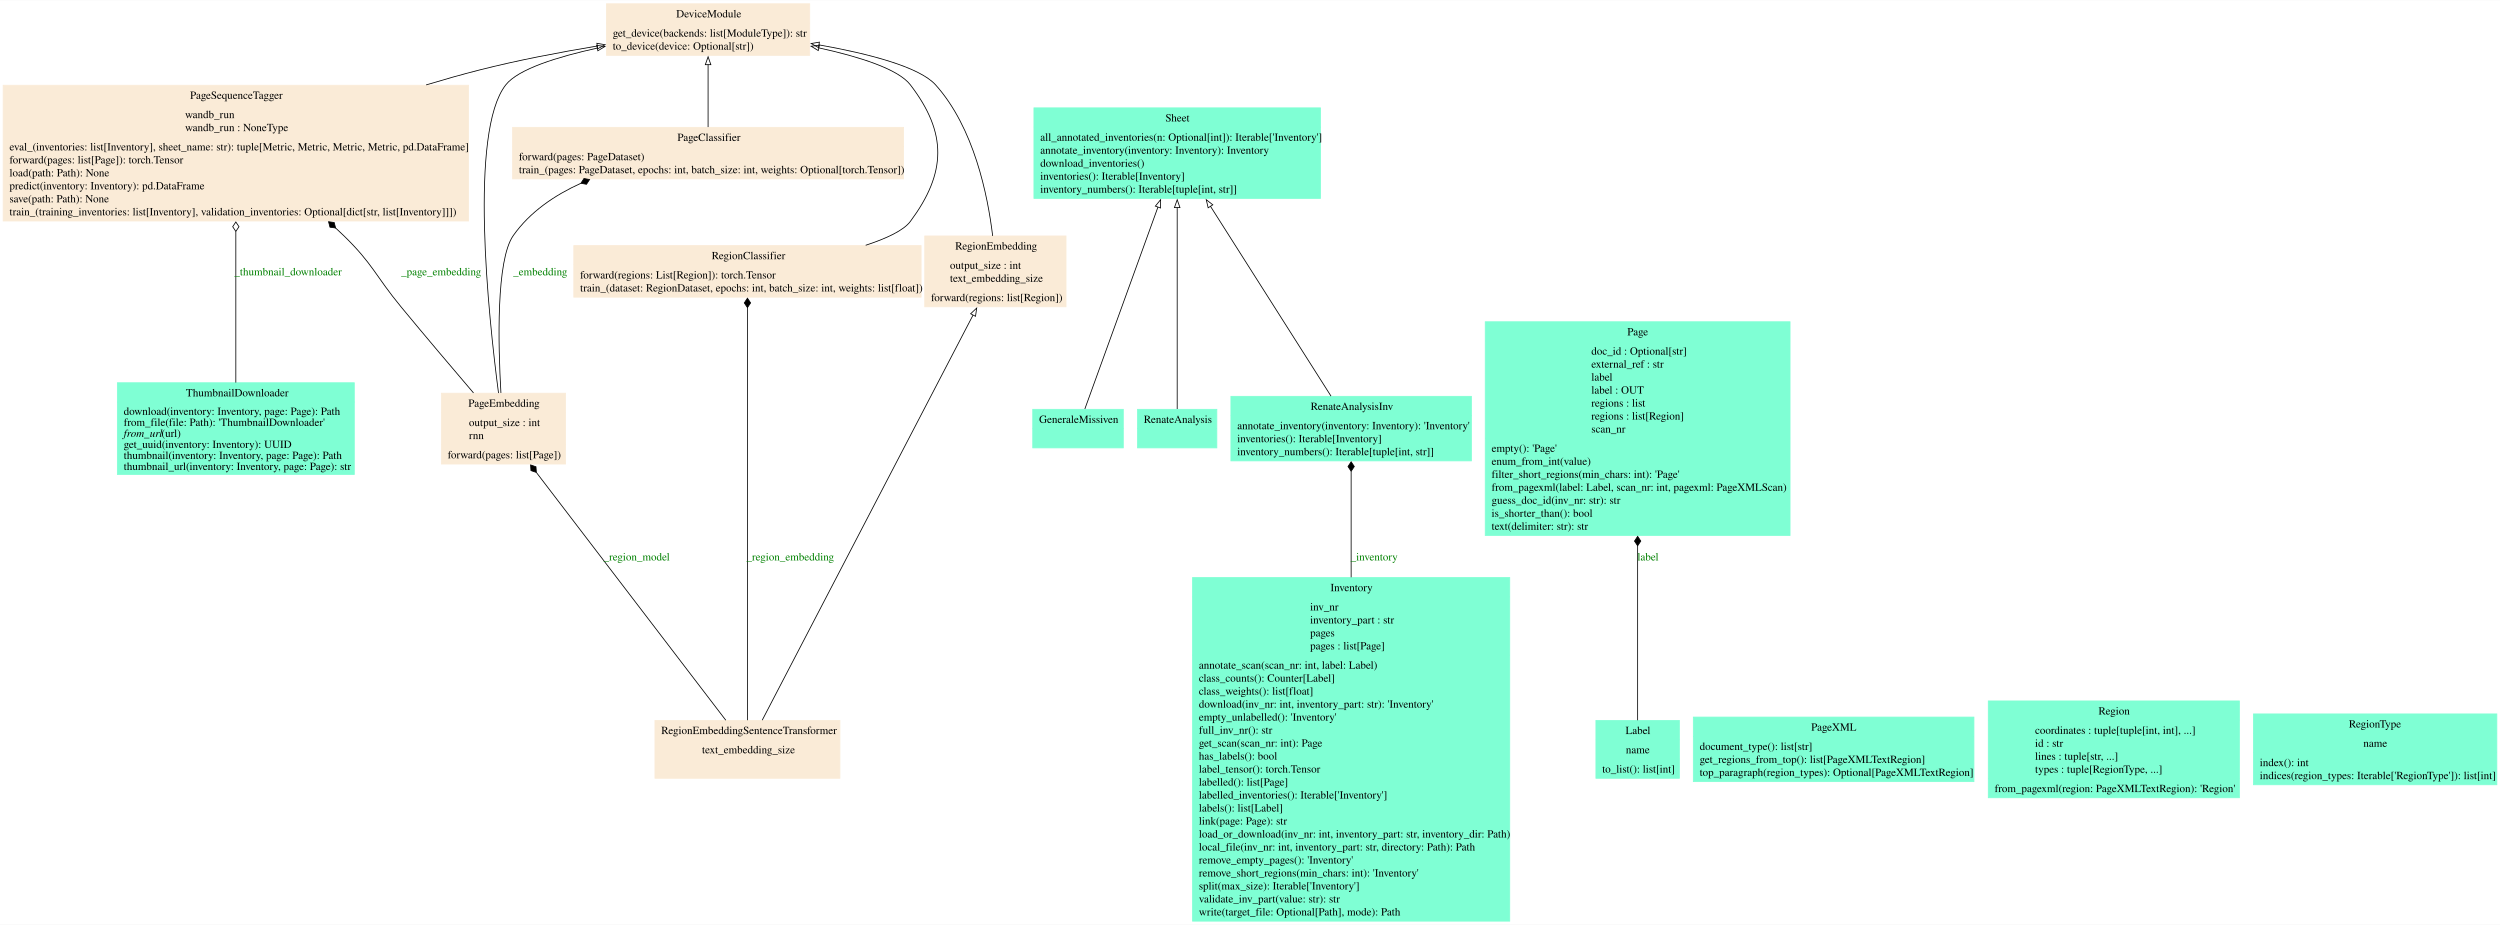
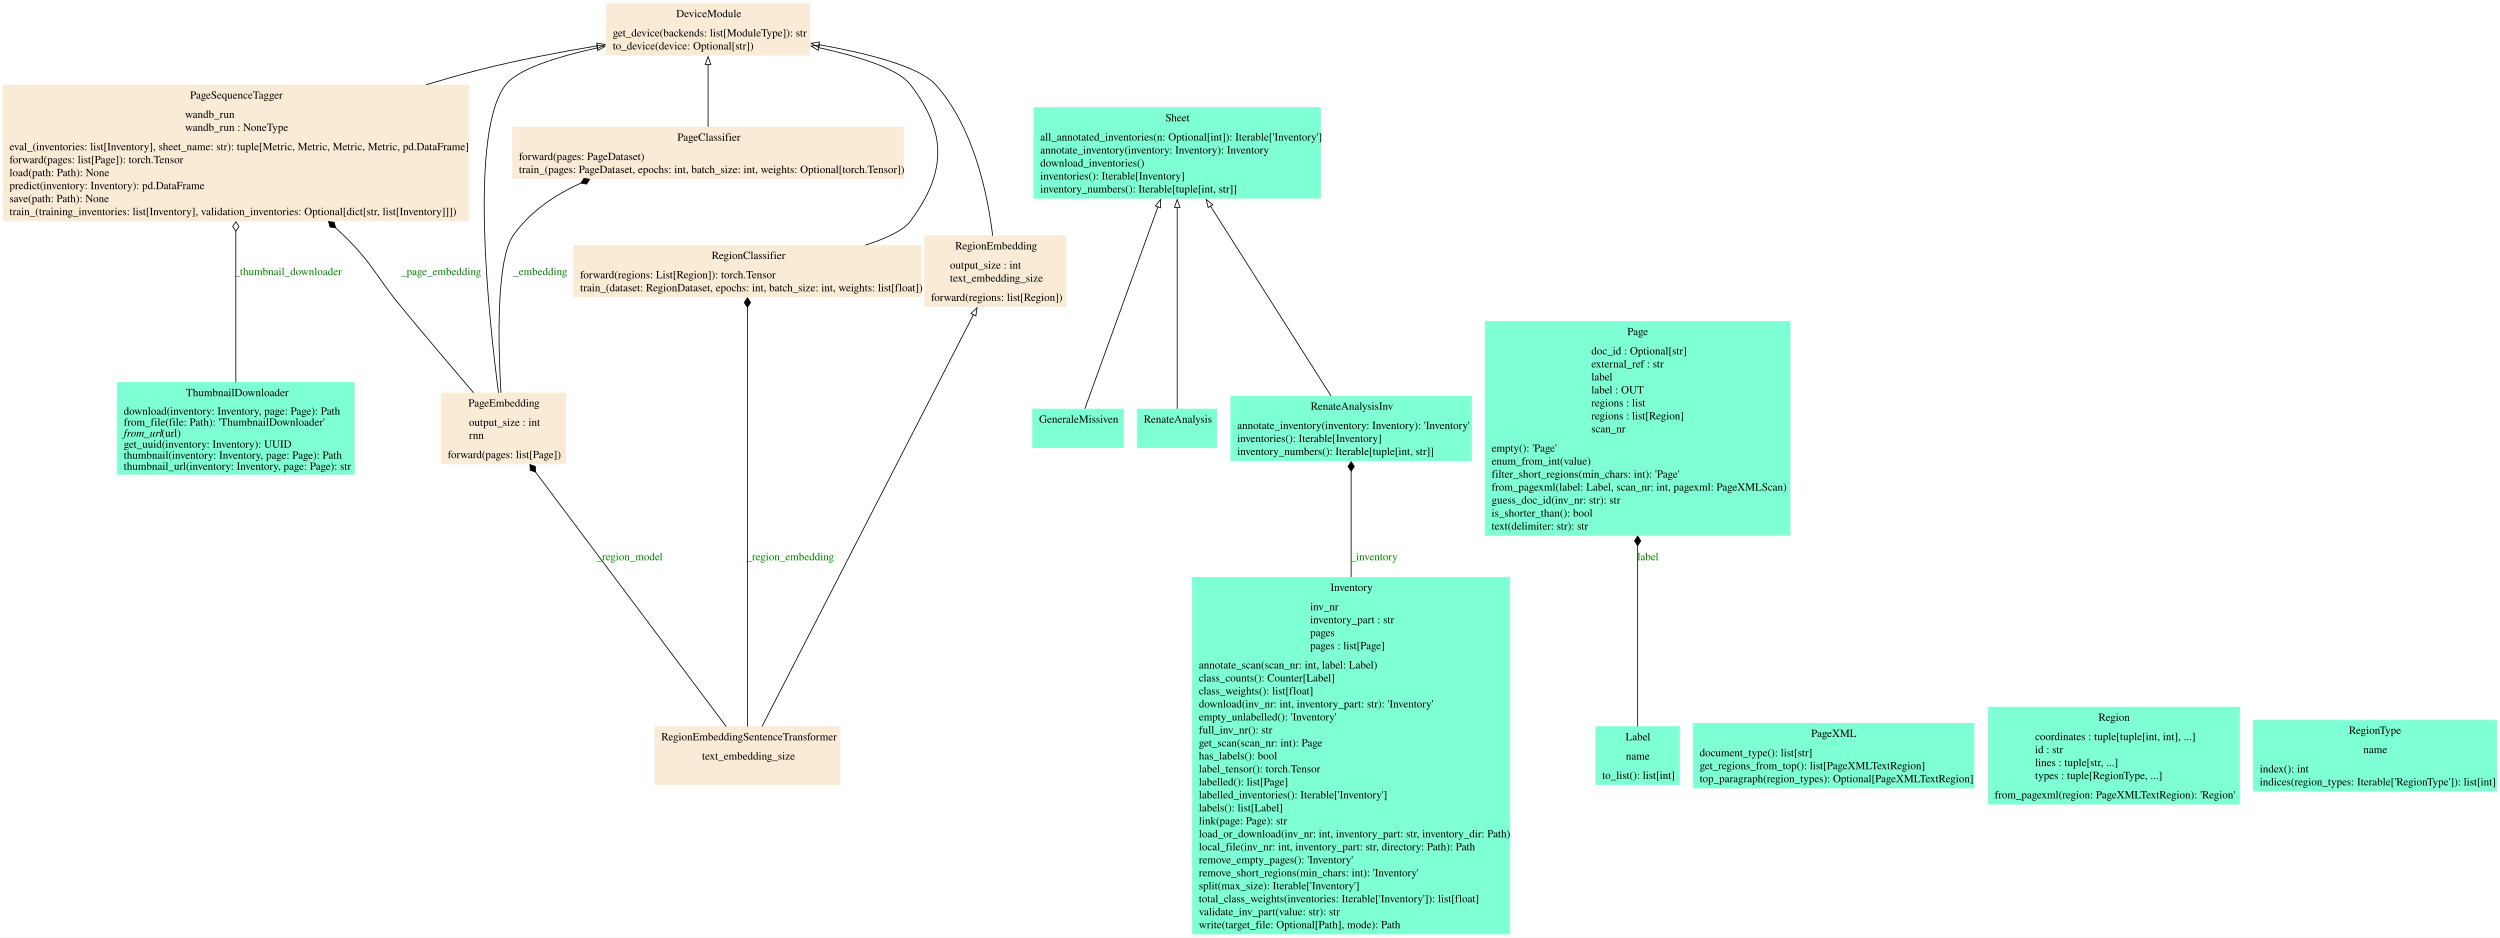
- <svg xmlns="http://www.w3.org/2000/svg" width="3176pt" height="1175pt" viewBox="0.00 0.00 3176.25 1174.50">
-   <g id="graph0" class="graph" transform="scale(1 1) rotate(0) translate(4 1170.5)">
-     <polygon fill="white" stroke="none" points="-4,4 -4,-1170.5 3172.25,-1170.5 3172.25,4 -4,4" />
+ <svg xmlns="http://www.w3.org/2000/svg" width="3176pt" height="1191pt" viewBox="0.00 0.00 3176.25 1191.00">
+   <g id="graph0" class="graph" transform="scale(1 1) rotate(0) translate(4 1187)">
+     <polygon fill="white" stroke="none" points="-4,4 -4,-1187 3172.25,-1187 3172.25,4 -4,4" />
    <g id="node1" class="node">
-       <polygon fill="antiquewhite" stroke="antiquewhite" points="766.5,-1100.5 766.5,-1166 1024.75,-1166 1024.75,-1100.5 766.5,-1100.5" />
-       <text text-anchor="start" x="855.12" y="-1148.7" font-family="Times,serif" font-size="14.00">DeviceModule</text>
-       <polyline fill="none" stroke="antiquewhite" points="766.5,-1141.5 1024.75,-1141.5" />
-       <polyline fill="none" stroke="antiquewhite" points="766.5,-1141.5 1024.75,-1141.5" />
-       <text text-anchor="start" x="774.5" y="-1124.2" font-family="Times,serif" font-size="14.00">get_device(backends: list[ModuleType]): str</text>
-       <text text-anchor="start" x="774.5" y="-1107.7" font-family="Times,serif" font-size="14.00">to_device(device: Optional[str])</text>
+       <polygon fill="antiquewhite" stroke="antiquewhite" points="766.5,-1117 766.5,-1182.5 1024.75,-1182.5 1024.75,-1117 766.5,-1117" />
+       <text text-anchor="start" x="855.12" y="-1165.2" font-family="Times,serif" font-size="14.00">DeviceModule</text>
+       <polyline fill="none" stroke="antiquewhite" points="766.5,-1158 1024.75,-1158" />
+       <polyline fill="none" stroke="antiquewhite" points="766.5,-1158 1024.75,-1158" />
+       <text text-anchor="start" x="774.5" y="-1140.7" font-family="Times,serif" font-size="14.00">get_device(backends: list[ModuleType]): str</text>
+       <text text-anchor="start" x="774.5" y="-1124.2" font-family="Times,serif" font-size="14.00">to_device(device: Optional[str])</text>
    </g>
    <g id="node2" class="node">
-       <polygon fill="aquamarine" stroke="aquamarine" points="1308.12,-601.75 1308.12,-650.75 1423.12,-650.75 1423.12,-601.75 1308.12,-601.75" />
-       <text text-anchor="start" x="1316.12" y="-633.45" font-family="Times,serif" font-size="14.00">GeneraleMissiven</text>
-       <polyline fill="none" stroke="aquamarine" points="1308.12,-626.25 1423.12,-626.25" />
-       <polyline fill="none" stroke="aquamarine" points="1308.12,-626.25 1423.12,-626.25" />
-       <text text-anchor="start" x="1363.75" y="-608.95" font-family="Times,serif" font-size="14.00"> </text>
+       <polygon fill="aquamarine" stroke="aquamarine" points="1308.12,-618.25 1308.12,-667.25 1423.12,-667.25 1423.12,-618.25 1308.12,-618.25" />
+       <text text-anchor="start" x="1316.12" y="-649.95" font-family="Times,serif" font-size="14.00">GeneraleMissiven</text>
+       <polyline fill="none" stroke="aquamarine" points="1308.12,-642.75 1423.12,-642.75" />
+       <polyline fill="none" stroke="aquamarine" points="1308.12,-642.75 1423.12,-642.75" />
+       <text text-anchor="start" x="1363.75" y="-625.45" font-family="Times,serif" font-size="14.00"> </text>
    </g>
    <g id="node17" class="node">
-       <polygon fill="aquamarine" stroke="aquamarine" points="1309.62,-918.75 1309.62,-1033.75 1673.62,-1033.75 1673.62,-918.75 1309.62,-918.75" />
-       <text text-anchor="start" x="1476.62" y="-1016.45" font-family="Times,serif" font-size="14.00">Sheet</text>
-       <polyline fill="none" stroke="aquamarine" points="1309.62,-1009.25 1673.62,-1009.25" />
-       <polyline fill="none" stroke="aquamarine" points="1309.62,-1009.25 1673.62,-1009.25" />
-       <text text-anchor="start" x="1317.62" y="-991.95" font-family="Times,serif" font-size="14.00">all_annotated_inventories(n: Optional[int]): Iterable['Inventory']</text>
-       <text text-anchor="start" x="1317.62" y="-975.45" font-family="Times,serif" font-size="14.00">annotate_inventory(inventory: Inventory): Inventory</text>
-       <text text-anchor="start" x="1317.62" y="-958.95" font-family="Times,serif" font-size="14.00">download_inventories()</text>
-       <text text-anchor="start" x="1317.62" y="-942.45" font-family="Times,serif" font-size="14.00">inventories(): Iterable[Inventory]</text>
-       <text text-anchor="start" x="1317.62" y="-925.95" font-family="Times,serif" font-size="14.00">inventory_numbers(): Iterable[tuple[int, str]]</text>
+       <polygon fill="aquamarine" stroke="aquamarine" points="1309.62,-935.25 1309.62,-1050.25 1673.62,-1050.25 1673.62,-935.25 1309.62,-935.25" />
+       <text text-anchor="start" x="1476.62" y="-1032.95" font-family="Times,serif" font-size="14.00">Sheet</text>
+       <polyline fill="none" stroke="aquamarine" points="1309.62,-1025.75 1673.62,-1025.75" />
+       <polyline fill="none" stroke="aquamarine" points="1309.62,-1025.75 1673.62,-1025.75" />
+       <text text-anchor="start" x="1317.62" y="-1008.45" font-family="Times,serif" font-size="14.00">all_annotated_inventories(n: Optional[int]): Iterable['Inventory']</text>
+       <text text-anchor="start" x="1317.62" y="-991.95" font-family="Times,serif" font-size="14.00">annotate_inventory(inventory: Inventory): Inventory</text>
+       <text text-anchor="start" x="1317.62" y="-975.45" font-family="Times,serif" font-size="14.00">download_inventories()</text>
+       <text text-anchor="start" x="1317.62" y="-958.95" font-family="Times,serif" font-size="14.00">inventories(): Iterable[Inventory]</text>
+       <text text-anchor="start" x="1317.62" y="-942.45" font-family="Times,serif" font-size="14.00">inventory_numbers(): Iterable[tuple[int, str]]</text>
    </g>
    <g id="edge7" class="edge">
-       <path fill="none" stroke="black" d="M1374.29,-651.17C1393.19,-703.38 1438.73,-829.17 1467.2,-907.78" />
-       <polygon fill="none" stroke="black" points="1463.89,-908.92 1470.58,-917.13 1470.47,-906.53 1463.89,-908.92" />
+       <path fill="none" stroke="black" d="M1374.29,-667.67C1393.19,-719.88 1438.73,-845.67 1467.2,-924.28" />
+       <polygon fill="none" stroke="black" points="1463.89,-925.42 1470.58,-933.63 1470.47,-923.03 1463.89,-925.42" />
    </g>
    <g id="node3" class="node">
-       <polygon fill="aquamarine" stroke="aquamarine" points="1511.12,-0.5 1511.12,-437 1914.12,-437 1914.12,-0.5 1511.12,-0.5" />
-       <text text-anchor="start" x="1686.38" y="-419.7" font-family="Times,serif" font-size="14.00">Inventory</text>
-       <polyline fill="none" stroke="aquamarine" points="1511.12,-412.5 1914.12,-412.5" />
-       <text text-anchor="start" x="1660.5" y="-395.2" font-family="Times,serif" font-size="14.00">inv_nr</text>
-       <text text-anchor="start" x="1660.5" y="-378.7" font-family="Times,serif" font-size="14.00">inventory_part : str</text>
-       <text text-anchor="start" x="1660.5" y="-362.2" font-family="Times,serif" font-size="14.00">pages</text>
-       <text text-anchor="start" x="1660.5" y="-345.7" font-family="Times,serif" font-size="14.00">pages : list[Page]</text>
-       <polyline fill="none" stroke="aquamarine" points="1511.12,-338.5 1914.12,-338.5" />
-       <text text-anchor="start" x="1519.12" y="-321.2" font-family="Times,serif" font-size="14.00">annotate_scan(scan_nr: int, label: Label)</text>
-       <text text-anchor="start" x="1519.12" y="-304.7" font-family="Times,serif" font-size="14.00">class_counts(): Counter[Label]</text>
-       <text text-anchor="start" x="1519.12" y="-288.2" font-family="Times,serif" font-size="14.00">class_weights(): list[float]</text>
-       <text text-anchor="start" x="1519.12" y="-271.7" font-family="Times,serif" font-size="14.00">download(inv_nr: int, inventory_part: str): 'Inventory'</text>
-       <text text-anchor="start" x="1519.12" y="-255.2" font-family="Times,serif" font-size="14.00">empty_unlabelled(): 'Inventory'</text>
-       <text text-anchor="start" x="1519.12" y="-238.7" font-family="Times,serif" font-size="14.00">full_inv_nr(): str</text>
-       <text text-anchor="start" x="1519.12" y="-222.2" font-family="Times,serif" font-size="14.00">get_scan(scan_nr: int): Page</text>
-       <text text-anchor="start" x="1519.12" y="-205.7" font-family="Times,serif" font-size="14.00">has_labels(): bool</text>
-       <text text-anchor="start" x="1519.12" y="-189.2" font-family="Times,serif" font-size="14.00">label_tensor(): torch.Tensor</text>
-       <text text-anchor="start" x="1519.12" y="-172.7" font-family="Times,serif" font-size="14.00">labelled(): list[Page]</text>
-       <text text-anchor="start" x="1519.12" y="-156.2" font-family="Times,serif" font-size="14.00">labelled_inventories(): Iterable['Inventory']</text>
-       <text text-anchor="start" x="1519.12" y="-139.7" font-family="Times,serif" font-size="14.00">labels(): list[Label]</text>
-       <text text-anchor="start" x="1519.12" y="-123.2" font-family="Times,serif" font-size="14.00">link(page: Page): str</text>
-       <text text-anchor="start" x="1519.12" y="-106.7" font-family="Times,serif" font-size="14.00">load_or_download(inv_nr: int, inventory_part: str, inventory_dir: Path)</text>
-       <text text-anchor="start" x="1519.12" y="-90.2" font-family="Times,serif" font-size="14.00">local_file(inv_nr: int, inventory_part: str, directory: Path): Path</text>
-       <text text-anchor="start" x="1519.12" y="-73.7" font-family="Times,serif" font-size="14.00">remove_empty_pages(): 'Inventory'</text>
-       <text text-anchor="start" x="1519.12" y="-57.2" font-family="Times,serif" font-size="14.00">remove_short_regions(min_chars: int): 'Inventory'</text>
-       <text text-anchor="start" x="1519.12" y="-40.7" font-family="Times,serif" font-size="14.00">split(max_size): Iterable['Inventory']</text>
+       <polygon fill="aquamarine" stroke="aquamarine" points="1511.12,-0.5 1511.12,-453.5 1914.12,-453.5 1914.12,-0.5 1511.12,-0.5" />
+       <text text-anchor="start" x="1686.38" y="-436.2" font-family="Times,serif" font-size="14.00">Inventory</text>
+       <polyline fill="none" stroke="aquamarine" points="1511.12,-429 1914.12,-429" />
+       <text text-anchor="start" x="1660.5" y="-411.7" font-family="Times,serif" font-size="14.00">inv_nr</text>
+       <text text-anchor="start" x="1660.5" y="-395.2" font-family="Times,serif" font-size="14.00">inventory_part : str</text>
+       <text text-anchor="start" x="1660.5" y="-378.7" font-family="Times,serif" font-size="14.00">pages</text>
+       <text text-anchor="start" x="1660.5" y="-362.2" font-family="Times,serif" font-size="14.00">pages : list[Page]</text>
+       <polyline fill="none" stroke="aquamarine" points="1511.12,-355 1914.12,-355" />
+       <text text-anchor="start" x="1519.12" y="-337.7" font-family="Times,serif" font-size="14.00">annotate_scan(scan_nr: int, label: Label)</text>
+       <text text-anchor="start" x="1519.12" y="-321.2" font-family="Times,serif" font-size="14.00">class_counts(): Counter[Label]</text>
+       <text text-anchor="start" x="1519.12" y="-304.7" font-family="Times,serif" font-size="14.00">class_weights(): list[float]</text>
+       <text text-anchor="start" x="1519.12" y="-288.2" font-family="Times,serif" font-size="14.00">download(inv_nr: int, inventory_part: str): 'Inventory'</text>
+       <text text-anchor="start" x="1519.12" y="-271.7" font-family="Times,serif" font-size="14.00">empty_unlabelled(): 'Inventory'</text>
+       <text text-anchor="start" x="1519.12" y="-255.2" font-family="Times,serif" font-size="14.00">full_inv_nr(): str</text>
+       <text text-anchor="start" x="1519.12" y="-238.7" font-family="Times,serif" font-size="14.00">get_scan(scan_nr: int): Page</text>
+       <text text-anchor="start" x="1519.12" y="-222.2" font-family="Times,serif" font-size="14.00">has_labels(): bool</text>
+       <text text-anchor="start" x="1519.12" y="-205.7" font-family="Times,serif" font-size="14.00">label_tensor(): torch.Tensor</text>
+       <text text-anchor="start" x="1519.12" y="-189.2" font-family="Times,serif" font-size="14.00">labelled(): list[Page]</text>
+       <text text-anchor="start" x="1519.12" y="-172.7" font-family="Times,serif" font-size="14.00">labelled_inventories(): Iterable['Inventory']</text>
+       <text text-anchor="start" x="1519.12" y="-156.2" font-family="Times,serif" font-size="14.00">labels(): list[Label]</text>
+       <text text-anchor="start" x="1519.12" y="-139.7" font-family="Times,serif" font-size="14.00">link(page: Page): str</text>
+       <text text-anchor="start" x="1519.12" y="-123.2" font-family="Times,serif" font-size="14.00">load_or_download(inv_nr: int, inventory_part: str, inventory_dir: Path)</text>
+       <text text-anchor="start" x="1519.12" y="-106.7" font-family="Times,serif" font-size="14.00">local_file(inv_nr: int, inventory_part: str, directory: Path): Path</text>
+       <text text-anchor="start" x="1519.12" y="-90.2" font-family="Times,serif" font-size="14.00">remove_empty_pages(): 'Inventory'</text>
+       <text text-anchor="start" x="1519.12" y="-73.7" font-family="Times,serif" font-size="14.00">remove_short_regions(min_chars: int): 'Inventory'</text>
+       <text text-anchor="start" x="1519.12" y="-57.2" font-family="Times,serif" font-size="14.00">split(max_size): Iterable['Inventory']</text>
+       <text text-anchor="start" x="1519.12" y="-40.7" font-family="Times,serif" font-size="14.00">total_class_weights(inventories: Iterable['Inventory']): list[float]</text>
      <text text-anchor="start" x="1519.12" y="-24.2" font-family="Times,serif" font-size="14.00">validate_inv_part(value: str): str</text>
      <text text-anchor="start" x="1519.12" y="-7.7" font-family="Times,serif" font-size="14.00">write(target_file: Optional[Path], mode): Path</text>
    </g>
    <g id="node16" class="node">
-       <polygon fill="aquamarine" stroke="aquamarine" points="1559.88,-585.25 1559.88,-667.25 1865.38,-667.25 1865.38,-585.25 1559.88,-585.25" />
-       <text text-anchor="start" x="1661.25" y="-649.95" font-family="Times,serif" font-size="14.00">RenateAnalysisInv</text>
-       <polyline fill="none" stroke="aquamarine" points="1559.88,-642.75 1865.38,-642.75" />
-       <polyline fill="none" stroke="aquamarine" points="1559.88,-642.75 1865.38,-642.75" />
-       <text text-anchor="start" x="1567.88" y="-625.45" font-family="Times,serif" font-size="14.00">annotate_inventory(inventory: Inventory): 'Inventory'</text>
-       <text text-anchor="start" x="1567.88" y="-608.95" font-family="Times,serif" font-size="14.00">inventories(): Iterable[Inventory]</text>
-       <text text-anchor="start" x="1567.88" y="-592.45" font-family="Times,serif" font-size="14.00">inventory_numbers(): Iterable[tuple[int, str]]</text>
+       <polygon fill="aquamarine" stroke="aquamarine" points="1559.88,-601.75 1559.88,-683.75 1865.38,-683.75 1865.38,-601.75 1559.88,-601.75" />
+       <text text-anchor="start" x="1661.25" y="-666.45" font-family="Times,serif" font-size="14.00">RenateAnalysisInv</text>
+       <polyline fill="none" stroke="aquamarine" points="1559.88,-659.25 1865.38,-659.25" />
+       <polyline fill="none" stroke="aquamarine" points="1559.88,-659.25 1865.38,-659.25" />
+       <text text-anchor="start" x="1567.88" y="-641.95" font-family="Times,serif" font-size="14.00">annotate_inventory(inventory: Inventory): 'Inventory'</text>
+       <text text-anchor="start" x="1567.88" y="-625.45" font-family="Times,serif" font-size="14.00">inventories(): Iterable[Inventory]</text>
+       <text text-anchor="start" x="1567.88" y="-608.95" font-family="Times,serif" font-size="14.00">inventory_numbers(): Iterable[tuple[int, str]]</text>
    </g>
    <g id="edge14" class="edge">
-       <path fill="none" stroke="black" d="M1712.62,-437.34C1712.62,-487.65 1712.62,-536.74 1712.62,-572.12" />
-       <polygon fill="black" stroke="black" points="1712.63,-572.08 1716.63,-578.08 1712.63,-584.08 1708.63,-578.08 1712.63,-572.08" />
-       <text text-anchor="middle" x="1741.88" y="-458.7" font-family="Times,serif" font-size="14.00" fill="green">_inventory</text>
+       <path fill="none" stroke="black" d="M1712.62,-453.94C1712.62,-504.35 1712.62,-553.24 1712.62,-588.5" />
+       <polygon fill="black" stroke="black" points="1712.63,-588.42 1716.63,-594.42 1712.63,-600.42 1708.63,-594.42 1712.63,-588.42" />
+       <text text-anchor="middle" x="1741.88" y="-475.2" font-family="Times,serif" font-size="14.00" fill="green">_inventory</text>
    </g>
    <g id="node4" class="node">
-       <polygon fill="aquamarine" stroke="aquamarine" points="2023.62,-182 2023.62,-255.5 2129.62,-255.5 2129.62,-182 2023.62,-182" />
-       <text text-anchor="start" x="2061.25" y="-238.2" font-family="Times,serif" font-size="14.00">Label</text>
-       <polyline fill="none" stroke="aquamarine" points="2023.62,-231 2129.62,-231" />
-       <text text-anchor="start" x="2061.62" y="-213.7" font-family="Times,serif" font-size="14.00">name</text>
-       <polyline fill="none" stroke="aquamarine" points="2023.62,-206.5 2129.62,-206.5" />
-       <text text-anchor="start" x="2031.62" y="-189.2" font-family="Times,serif" font-size="14.00">to_list(): list[int]</text>
+       <polygon fill="aquamarine" stroke="aquamarine" points="2023.62,-190.25 2023.62,-263.75 2129.62,-263.75 2129.62,-190.25 2023.62,-190.25" />
+       <text text-anchor="start" x="2061.25" y="-246.45" font-family="Times,serif" font-size="14.00">Label</text>
+       <polyline fill="none" stroke="aquamarine" points="2023.62,-239.25 2129.62,-239.25" />
+       <text text-anchor="start" x="2061.62" y="-221.95" font-family="Times,serif" font-size="14.00">name</text>
+       <polyline fill="none" stroke="aquamarine" points="2023.62,-214.75 2129.62,-214.75" />
+       <text text-anchor="start" x="2031.62" y="-197.45" font-family="Times,serif" font-size="14.00">to_list(): list[int]</text>
    </g>
    <g id="node5" class="node">
-       <polygon fill="aquamarine" stroke="aquamarine" points="1883,-490.5 1883,-762 2270.25,-762 2270.25,-490.5 1883,-490.5" />
-       <text text-anchor="start" x="2063.5" y="-744.7" font-family="Times,serif" font-size="14.00">Page</text>
-       <polyline fill="none" stroke="aquamarine" points="1883,-737.5 2270.25,-737.5" />
-       <text text-anchor="start" x="2017.75" y="-720.2" font-family="Times,serif" font-size="14.00">doc_id : Optional[str]</text>
-       <text text-anchor="start" x="2017.75" y="-703.7" font-family="Times,serif" font-size="14.00">external_ref : str</text>
-       <text text-anchor="start" x="2017.75" y="-687.2" font-family="Times,serif" font-size="14.00">label</text>
-       <text text-anchor="start" x="2017.75" y="-670.7" font-family="Times,serif" font-size="14.00">label : OUT</text>
-       <text text-anchor="start" x="2017.75" y="-654.2" font-family="Times,serif" font-size="14.00">regions : list</text>
-       <text text-anchor="start" x="2017.75" y="-637.7" font-family="Times,serif" font-size="14.00">regions : list[Region]</text>
-       <text text-anchor="start" x="2017.75" y="-621.2" font-family="Times,serif" font-size="14.00">scan_nr</text>
-       <polyline fill="none" stroke="aquamarine" points="1883,-614 2270.25,-614" />
-       <text text-anchor="start" x="1891" y="-596.7" font-family="Times,serif" font-size="14.00">empty(): 'Page'</text>
-       <text text-anchor="start" x="1891" y="-580.2" font-family="Times,serif" font-size="14.00">enum_from_int(value)</text>
-       <text text-anchor="start" x="1891" y="-563.7" font-family="Times,serif" font-size="14.00">filter_short_regions(min_chars: int): 'Page'</text>
-       <text text-anchor="start" x="1891" y="-547.2" font-family="Times,serif" font-size="14.00">from_pagexml(label: Label, scan_nr: int, pagexml: PageXMLScan)</text>
-       <text text-anchor="start" x="1891" y="-530.7" font-family="Times,serif" font-size="14.00">guess_doc_id(inv_nr: str): str</text>
-       <text text-anchor="start" x="1891" y="-514.2" font-family="Times,serif" font-size="14.00">is_shorter_than(): bool</text>
-       <text text-anchor="start" x="1891" y="-497.7" font-family="Times,serif" font-size="14.00">text(delimiter: str): str</text>
+       <polygon fill="aquamarine" stroke="aquamarine" points="1883,-507 1883,-778.5 2270.25,-778.5 2270.25,-507 1883,-507" />
+       <text text-anchor="start" x="2063.5" y="-761.2" font-family="Times,serif" font-size="14.00">Page</text>
+       <polyline fill="none" stroke="aquamarine" points="1883,-754 2270.25,-754" />
+       <text text-anchor="start" x="2017.75" y="-736.7" font-family="Times,serif" font-size="14.00">doc_id : Optional[str]</text>
+       <text text-anchor="start" x="2017.75" y="-720.2" font-family="Times,serif" font-size="14.00">external_ref : str</text>
+       <text text-anchor="start" x="2017.75" y="-703.7" font-family="Times,serif" font-size="14.00">label</text>
+       <text text-anchor="start" x="2017.75" y="-687.2" font-family="Times,serif" font-size="14.00">label : OUT</text>
+       <text text-anchor="start" x="2017.75" y="-670.7" font-family="Times,serif" font-size="14.00">regions : list</text>
+       <text text-anchor="start" x="2017.75" y="-654.2" font-family="Times,serif" font-size="14.00">regions : list[Region]</text>
+       <text text-anchor="start" x="2017.75" y="-637.7" font-family="Times,serif" font-size="14.00">scan_nr</text>
+       <polyline fill="none" stroke="aquamarine" points="1883,-630.5 2270.25,-630.5" />
+       <text text-anchor="start" x="1891" y="-613.2" font-family="Times,serif" font-size="14.00">empty(): 'Page'</text>
+       <text text-anchor="start" x="1891" y="-596.7" font-family="Times,serif" font-size="14.00">enum_from_int(value)</text>
+       <text text-anchor="start" x="1891" y="-580.2" font-family="Times,serif" font-size="14.00">filter_short_regions(min_chars: int): 'Page'</text>
+       <text text-anchor="start" x="1891" y="-563.7" font-family="Times,serif" font-size="14.00">from_pagexml(label: Label, scan_nr: int, pagexml: PageXMLScan)</text>
+       <text text-anchor="start" x="1891" y="-547.2" font-family="Times,serif" font-size="14.00">guess_doc_id(inv_nr: str): str</text>
+       <text text-anchor="start" x="1891" y="-530.7" font-family="Times,serif" font-size="14.00">is_shorter_than(): bool</text>
+       <text text-anchor="start" x="1891" y="-514.2" font-family="Times,serif" font-size="14.00">text(delimiter: str): str</text>
    </g>
    <g id="edge15" class="edge">
-       <path fill="none" stroke="black" d="M2076.62,-255.74C2076.62,-305.32 2076.62,-397.6 2076.62,-477.53" />
-       <polygon fill="black" stroke="black" points="2076.63,-477.35 2080.63,-483.35 2076.63,-489.35 2072.63,-483.35 2076.63,-477.35" />
-       <text text-anchor="middle" x="2089.75" y="-458.7" font-family="Times,serif" font-size="14.00" fill="green">label</text>
+       <path fill="none" stroke="black" d="M2076.62,-263.99C2076.62,-314.99 2076.62,-411.28 2076.62,-493.88" />
+       <polygon fill="black" stroke="black" points="2076.63,-493.84 2080.63,-499.84 2076.63,-505.84 2072.63,-499.84 2076.63,-493.84" />
+       <text text-anchor="middle" x="2089.75" y="-475.2" font-family="Times,serif" font-size="14.00" fill="green">label</text>
    </g>
    <g id="node6" class="node">
-       <polygon fill="antiquewhite" stroke="antiquewhite" points="647.25,-943.5 647.25,-1009 1144,-1009 1144,-943.5 647.25,-943.5" />
-       <text text-anchor="start" x="856.62" y="-991.7" font-family="Times,serif" font-size="14.00">PageClassifier</text>
-       <polyline fill="none" stroke="antiquewhite" points="647.25,-984.5 1144,-984.5" />
-       <polyline fill="none" stroke="antiquewhite" points="647.25,-984.5 1144,-984.5" />
-       <text text-anchor="start" x="655.25" y="-967.2" font-family="Times,serif" font-size="14.00">forward(pages: PageDataset)</text>
-       <text text-anchor="start" x="655.25" y="-950.7" font-family="Times,serif" font-size="14.00">train_(pages: PageDataset, epochs: int, batch_size: int, weights: Optional[torch.Tensor])</text>
+       <polygon fill="antiquewhite" stroke="antiquewhite" points="647.25,-960 647.25,-1025.5 1144,-1025.5 1144,-960 647.25,-960" />
+       <text text-anchor="start" x="856.62" y="-1008.2" font-family="Times,serif" font-size="14.00">PageClassifier</text>
+       <polyline fill="none" stroke="antiquewhite" points="647.25,-1001 1144,-1001" />
+       <polyline fill="none" stroke="antiquewhite" points="647.25,-1001 1144,-1001" />
+       <text text-anchor="start" x="655.25" y="-983.7" font-family="Times,serif" font-size="14.00">forward(pages: PageDataset)</text>
+       <text text-anchor="start" x="655.25" y="-967.2" font-family="Times,serif" font-size="14.00">train_(pages: PageDataset, epochs: int, batch_size: int, weights: Optional[torch.Tensor])</text>
    </g>
    <g id="edge1" class="edge">
-       <path fill="none" stroke="black" d="M895.62,-1009.37C895.62,-1032.33 895.62,-1063.5 895.62,-1088.71" />
-       <polygon fill="none" stroke="black" points="892.13,-1088.66 895.63,-1098.66 899.13,-1088.66 892.13,-1088.66" />
+       <path fill="none" stroke="black" d="M895.62,-1025.87C895.62,-1048.83 895.62,-1080 895.62,-1105.21" />
+       <polygon fill="none" stroke="black" points="892.13,-1105.16 895.63,-1115.16 899.13,-1105.16 892.13,-1105.16" />
    </g>
    <g id="node7" class="node">
-       <polygon fill="antiquewhite" stroke="antiquewhite" points="556.75,-581.25 556.75,-671.25 714.5,-671.25 714.5,-581.25 556.75,-581.25" />
-       <text text-anchor="start" x="591" y="-653.95" font-family="Times,serif" font-size="14.00">PageEmbedding</text>
-       <polyline fill="none" stroke="antiquewhite" points="556.75,-646.75 714.5,-646.75" />
-       <text text-anchor="start" x="591.75" y="-629.45" font-family="Times,serif" font-size="14.00">output_size : int</text>
-       <text text-anchor="start" x="591.75" y="-612.95" font-family="Times,serif" font-size="14.00">rnn</text>
-       <polyline fill="none" stroke="antiquewhite" points="556.75,-605.75 714.5,-605.75" />
-       <text text-anchor="start" x="564.75" y="-588.45" font-family="Times,serif" font-size="14.00">forward(pages: list[Page])</text>
+       <polygon fill="antiquewhite" stroke="antiquewhite" points="556.75,-597.75 556.75,-687.75 714.5,-687.75 714.5,-597.75 556.75,-597.75" />
+       <text text-anchor="start" x="591" y="-670.45" font-family="Times,serif" font-size="14.00">PageEmbedding</text>
+       <polyline fill="none" stroke="antiquewhite" points="556.75,-663.25 714.5,-663.25" />
+       <text text-anchor="start" x="591.75" y="-645.95" font-family="Times,serif" font-size="14.00">output_size : int</text>
+       <text text-anchor="start" x="591.75" y="-629.45" font-family="Times,serif" font-size="14.00">rnn</text>
+       <polyline fill="none" stroke="antiquewhite" points="556.75,-622.25 714.5,-622.25" />
+       <text text-anchor="start" x="564.75" y="-604.95" font-family="Times,serif" font-size="14.00">forward(pages: list[Page])</text>
    </g>
    <g id="edge2" class="edge">
-       <path fill="none" stroke="black" d="M629.37,-671.41C616.45,-769.87 591.72,-1003.41 638.62,-1063 654.3,-1082.92 703.73,-1098.48 755.11,-1109.76" />
-       <polygon fill="none" stroke="black" points="754.1,-1113.13 764.61,-1111.79 755.56,-1106.28 754.1,-1113.13" />
+       <path fill="none" stroke="black" d="M629.37,-687.91C616.45,-786.37 591.72,-1019.91 638.62,-1079.5 654.3,-1099.42 703.73,-1114.98 755.11,-1126.26" />
+       <polygon fill="none" stroke="black" points="754.1,-1129.63 764.61,-1128.29 755.56,-1122.78 754.1,-1129.63" />
    </g>
    <g id="edge10" class="edge">
-       <path fill="none" stroke="black" d="M632.42,-671.55C628.88,-733.08 626.25,-840.36 648.12,-871.5 669.15,-901.42 700.55,-922.75 733.99,-937.94" />
-       <polygon fill="black" stroke="black" points="734.04,-937.96 741.13,-936.66 745.06,-942.71 737.97,-944.01 734.04,-937.96" />
-       <text text-anchor="middle" x="682.38" y="-820.95" font-family="Times,serif" font-size="14.00" fill="green">_embedding</text>
+       <path fill="none" stroke="black" d="M632.42,-688.05C628.88,-749.58 626.25,-856.86 648.12,-888 669.15,-917.92 700.55,-939.25 733.99,-954.44" />
+       <polygon fill="black" stroke="black" points="734.04,-954.46 741.13,-953.16 745.06,-959.21 737.97,-960.51 734.04,-954.46" />
+       <text text-anchor="middle" x="682.38" y="-837.45" font-family="Times,serif" font-size="14.00" fill="green">_embedding</text>
    </g>
    <g id="node8" class="node">
-       <polygon fill="antiquewhite" stroke="antiquewhite" points="0,-890 0,-1062.5 591.25,-1062.5 591.25,-890 0,-890" />
-       <text text-anchor="start" x="237.5" y="-1045.2" font-family="Times,serif" font-size="14.00">PageSequenceTagger</text>
-       <polyline fill="none" stroke="antiquewhite" points="0,-1038 591.25,-1038" />
-       <text text-anchor="start" x="231.12" y="-1020.7" font-family="Times,serif" font-size="14.00">wandb_run</text>
-       <text text-anchor="start" x="231.12" y="-1004.2" font-family="Times,serif" font-size="14.00">wandb_run : NoneType</text>
-       <polyline fill="none" stroke="antiquewhite" points="0,-997 591.25,-997" />
-       <text text-anchor="start" x="8" y="-979.7" font-family="Times,serif" font-size="14.00">eval_(inventories: list[Inventory], sheet_name: str): tuple[Metric, Metric, Metric, Metric, pd.DataFrame]</text>
-       <text text-anchor="start" x="8" y="-963.2" font-family="Times,serif" font-size="14.00">forward(pages: list[Page]): torch.Tensor</text>
-       <text text-anchor="start" x="8" y="-946.7" font-family="Times,serif" font-size="14.00">load(path: Path): None</text>
-       <text text-anchor="start" x="8" y="-930.2" font-family="Times,serif" font-size="14.00">predict(inventory: Inventory): pd.DataFrame</text>
-       <text text-anchor="start" x="8" y="-913.7" font-family="Times,serif" font-size="14.00">save(path: Path): None</text>
-       <text text-anchor="start" x="8" y="-897.2" font-family="Times,serif" font-size="14.00">train_(training_inventories: list[Inventory], validation_inventories: Optional[dict[str, list[Inventory]]])</text>
+       <polygon fill="antiquewhite" stroke="antiquewhite" points="0,-906.5 0,-1079 591.25,-1079 591.25,-906.5 0,-906.5" />
+       <text text-anchor="start" x="237.5" y="-1061.7" font-family="Times,serif" font-size="14.00">PageSequenceTagger</text>
+       <polyline fill="none" stroke="antiquewhite" points="0,-1054.5 591.25,-1054.5" />
+       <text text-anchor="start" x="231.12" y="-1037.2" font-family="Times,serif" font-size="14.00">wandb_run</text>
+       <text text-anchor="start" x="231.12" y="-1020.7" font-family="Times,serif" font-size="14.00">wandb_run : NoneType</text>
+       <polyline fill="none" stroke="antiquewhite" points="0,-1013.5 591.25,-1013.5" />
+       <text text-anchor="start" x="8" y="-996.2" font-family="Times,serif" font-size="14.00">eval_(inventories: list[Inventory], sheet_name: str): tuple[Metric, Metric, Metric, Metric, pd.DataFrame]</text>
+       <text text-anchor="start" x="8" y="-979.7" font-family="Times,serif" font-size="14.00">forward(pages: list[Page]): torch.Tensor</text>
+       <text text-anchor="start" x="8" y="-963.2" font-family="Times,serif" font-size="14.00">load(path: Path): None</text>
+       <text text-anchor="start" x="8" y="-946.7" font-family="Times,serif" font-size="14.00">predict(inventory: Inventory): pd.DataFrame</text>
+       <text text-anchor="start" x="8" y="-930.2" font-family="Times,serif" font-size="14.00">save(path: Path): None</text>
+       <text text-anchor="start" x="8" y="-913.7" font-family="Times,serif" font-size="14.00">train_(training_inventories: list[Inventory], validation_inventories: Optional[dict[str, list[Inventory]]])</text>
    </g>
    <g id="edge11" class="edge">
-       <path fill="none" stroke="black" d="M597.58,-671.6C571.56,-702.07 536.39,-743.54 505.88,-780.5 472.82,-820.54 469.88,-835.33 432.62,-871.5 429.27,-874.76 425.81,-878 422.28,-881.23" />
-       <polygon fill="black" stroke="black" points="422.39,-881.13 420.57,-888.11 413.43,-889.11 415.25,-882.14 422.39,-881.13" />
-       <text text-anchor="middle" x="556.5" y="-820.95" font-family="Times,serif" font-size="14.00" fill="green">_page_embedding</text>
+       <path fill="none" stroke="black" d="M597.58,-688.1C571.56,-718.57 536.39,-760.04 505.88,-797 472.82,-837.04 469.88,-851.83 432.62,-888 429.27,-891.26 425.81,-894.5 422.28,-897.73" />
+       <polygon fill="black" stroke="black" points="422.39,-897.63 420.57,-904.61 413.43,-905.61 415.25,-898.64 422.39,-897.63" />
+       <text text-anchor="middle" x="556.5" y="-837.45" font-family="Times,serif" font-size="14.00" fill="green">_page_embedding</text>
    </g>
    <g id="edge3" class="edge">
-       <path fill="none" stroke="black" d="M537.4,-1062.92C560.32,-1069.84 583.33,-1076.34 605.62,-1082 653.77,-1094.23 707.16,-1104.41 754.88,-1112.35" />
-       <polygon fill="none" stroke="black" points="754.31,-1115.8 764.75,-1113.97 755.45,-1108.89 754.31,-1115.8" />
+       <path fill="none" stroke="black" d="M537.4,-1079.42C560.32,-1086.34 583.33,-1092.84 605.62,-1098.5 653.77,-1110.73 707.16,-1120.91 754.88,-1128.85" />
+       <polygon fill="none" stroke="black" points="754.31,-1132.3 764.75,-1130.47 755.45,-1125.39 754.31,-1132.3" />
    </g>
    <g id="node9" class="node">
-       <polygon fill="aquamarine" stroke="aquamarine" points="2147.38,-177.75 2147.38,-259.75 2503.88,-259.75 2503.88,-177.75 2147.38,-177.75" />
-       <text text-anchor="start" x="2297.12" y="-242.45" font-family="Times,serif" font-size="14.00">PageXML</text>
-       <polyline fill="none" stroke="aquamarine" points="2147.38,-235.25 2503.88,-235.25" />
-       <polyline fill="none" stroke="aquamarine" points="2147.38,-235.25 2503.88,-235.25" />
-       <text text-anchor="start" x="2155.38" y="-217.95" font-family="Times,serif" font-size="14.00">document_type(): list[str]</text>
-       <text text-anchor="start" x="2155.38" y="-201.45" font-family="Times,serif" font-size="14.00">get_regions_from_top(): list[PageXMLTextRegion]</text>
-       <text text-anchor="start" x="2155.38" y="-184.95" font-family="Times,serif" font-size="14.00">top_paragraph(region_types): Optional[PageXMLTextRegion]</text>
+       <polygon fill="aquamarine" stroke="aquamarine" points="2147.38,-186 2147.38,-268 2503.88,-268 2503.88,-186 2147.38,-186" />
+       <text text-anchor="start" x="2297.12" y="-250.7" font-family="Times,serif" font-size="14.00">PageXML</text>
+       <polyline fill="none" stroke="aquamarine" points="2147.38,-243.5 2503.88,-243.5" />
+       <polyline fill="none" stroke="aquamarine" points="2147.38,-243.5 2503.88,-243.5" />
+       <text text-anchor="start" x="2155.38" y="-226.2" font-family="Times,serif" font-size="14.00">document_type(): list[str]</text>
+       <text text-anchor="start" x="2155.38" y="-209.7" font-family="Times,serif" font-size="14.00">get_regions_from_top(): list[PageXMLTextRegion]</text>
+       <text text-anchor="start" x="2155.38" y="-193.2" font-family="Times,serif" font-size="14.00">top_paragraph(region_types): Optional[PageXMLTextRegion]</text>
    </g>
    <g id="node10" class="node">
-       <polygon fill="aquamarine" stroke="aquamarine" points="2522.12,-157.25 2522.12,-280.25 2841.12,-280.25 2841.12,-157.25 2522.12,-157.25" />
-       <text text-anchor="start" x="2662.12" y="-262.95" font-family="Times,serif" font-size="14.00">Region</text>
-       <polyline fill="none" stroke="aquamarine" points="2522.12,-255.75 2841.12,-255.75" />
-       <text text-anchor="start" x="2581.5" y="-238.45" font-family="Times,serif" font-size="14.00">coordinates : tuple[tuple[int, int], ...]</text>
-       <text text-anchor="start" x="2581.5" y="-221.95" font-family="Times,serif" font-size="14.00">id : str</text>
-       <text text-anchor="start" x="2581.5" y="-205.45" font-family="Times,serif" font-size="14.00">lines : tuple[str, ...]</text>
-       <text text-anchor="start" x="2581.5" y="-188.95" font-family="Times,serif" font-size="14.00">types : tuple[RegionType, ...]</text>
-       <polyline fill="none" stroke="aquamarine" points="2522.12,-181.75 2841.12,-181.75" />
-       <text text-anchor="start" x="2530.12" y="-164.45" font-family="Times,serif" font-size="14.00">from_pagexml(region: PageXMLTextRegion): 'Region'</text>
+       <polygon fill="aquamarine" stroke="aquamarine" points="2522.12,-165.5 2522.12,-288.5 2841.12,-288.5 2841.12,-165.5 2522.12,-165.5" />
+       <text text-anchor="start" x="2662.12" y="-271.2" font-family="Times,serif" font-size="14.00">Region</text>
+       <polyline fill="none" stroke="aquamarine" points="2522.12,-264 2841.12,-264" />
+       <text text-anchor="start" x="2581.5" y="-246.7" font-family="Times,serif" font-size="14.00">coordinates : tuple[tuple[int, int], ...]</text>
+       <text text-anchor="start" x="2581.5" y="-230.2" font-family="Times,serif" font-size="14.00">id : str</text>
+       <text text-anchor="start" x="2581.5" y="-213.7" font-family="Times,serif" font-size="14.00">lines : tuple[str, ...]</text>
+       <text text-anchor="start" x="2581.5" y="-197.2" font-family="Times,serif" font-size="14.00">types : tuple[RegionType, ...]</text>
+       <polyline fill="none" stroke="aquamarine" points="2522.12,-190 2841.12,-190" />
+       <text text-anchor="start" x="2530.12" y="-172.7" font-family="Times,serif" font-size="14.00">from_pagexml(region: PageXMLTextRegion): 'Region'</text>
    </g>
    <g id="node11" class="node">
-       <polygon fill="antiquewhite" stroke="antiquewhite" points="725,-793.25 725,-858.75 1166.25,-858.75 1166.25,-793.25 725,-793.25" />
-       <text text-anchor="start" x="900.25" y="-841.45" font-family="Times,serif" font-size="14.00">RegionClassifier</text>
-       <polyline fill="none" stroke="antiquewhite" points="725,-834.25 1166.25,-834.25" />
-       <polyline fill="none" stroke="antiquewhite" points="725,-834.25 1166.25,-834.25" />
-       <text text-anchor="start" x="733" y="-816.95" font-family="Times,serif" font-size="14.00">forward(regions: List[Region]): torch.Tensor</text>
-       <text text-anchor="start" x="733" y="-800.45" font-family="Times,serif" font-size="14.00">train_(dataset: RegionDataset, epochs: int, batch_size: int, weights: list[float])</text>
+       <polygon fill="antiquewhite" stroke="antiquewhite" points="725,-809.75 725,-875.25 1166.25,-875.25 1166.25,-809.75 725,-809.75" />
+       <text text-anchor="start" x="900.25" y="-857.95" font-family="Times,serif" font-size="14.00">RegionClassifier</text>
+       <polyline fill="none" stroke="antiquewhite" points="725,-850.75 1166.25,-850.75" />
+       <polyline fill="none" stroke="antiquewhite" points="725,-850.75 1166.25,-850.75" />
+       <text text-anchor="start" x="733" y="-833.45" font-family="Times,serif" font-size="14.00">forward(regions: List[Region]): torch.Tensor</text>
+       <text text-anchor="start" x="733" y="-816.95" font-family="Times,serif" font-size="14.00">train_(dataset: RegionDataset, epochs: int, batch_size: int, weights: list[float])</text>
    </g>
    <g id="edge4" class="edge">
-       <path fill="none" stroke="black" d="M1095.85,-859.17C1122.28,-867.82 1144.09,-878.01 1152.62,-889.5 1198.6,-951.41 1199.52,-1001.79 1152.62,-1063 1137.18,-1083.16 1087.61,-1098.78 1036.07,-1110.03" />
-       <polygon fill="none" stroke="black" points="1035.59,-1106.56 1026.53,-1112.06 1037.04,-1113.4 1035.59,-1106.56" />
+       <path fill="none" stroke="black" d="M1095.85,-875.67C1122.28,-884.32 1144.09,-894.51 1152.62,-906 1198.6,-967.91 1199.52,-1018.29 1152.62,-1079.5 1137.18,-1099.66 1087.61,-1115.28 1036.07,-1126.53" />
+       <polygon fill="none" stroke="black" points="1035.59,-1123.06 1026.53,-1128.56 1037.04,-1129.9 1035.59,-1123.06" />
    </g>
    <g id="node12" class="node">
-       <polygon fill="antiquewhite" stroke="antiquewhite" points="1170.88,-781 1170.88,-871 1350.38,-871 1350.38,-781 1170.88,-781" />
-       <text text-anchor="start" x="1209.62" y="-853.7" font-family="Times,serif" font-size="14.00">RegionEmbedding</text>
-       <polyline fill="none" stroke="antiquewhite" points="1170.88,-846.5 1350.38,-846.5" />
-       <text text-anchor="start" x="1202.88" y="-829.2" font-family="Times,serif" font-size="14.00">output_size : int</text>
-       <text text-anchor="start" x="1202.88" y="-812.7" font-family="Times,serif" font-size="14.00">text_embedding_size</text>
-       <polyline fill="none" stroke="antiquewhite" points="1170.88,-805.5 1350.38,-805.5" />
-       <text text-anchor="start" x="1178.88" y="-788.2" font-family="Times,serif" font-size="14.00">forward(regions: list[Region])</text>
+       <polygon fill="antiquewhite" stroke="antiquewhite" points="1170.88,-797.5 1170.88,-887.5 1350.38,-887.5 1350.38,-797.5 1170.88,-797.5" />
+       <text text-anchor="start" x="1209.62" y="-870.2" font-family="Times,serif" font-size="14.00">RegionEmbedding</text>
+       <polyline fill="none" stroke="antiquewhite" points="1170.88,-863 1350.38,-863" />
+       <text text-anchor="start" x="1202.88" y="-845.7" font-family="Times,serif" font-size="14.00">output_size : int</text>
+       <text text-anchor="start" x="1202.88" y="-829.2" font-family="Times,serif" font-size="14.00">text_embedding_size</text>
+       <polyline fill="none" stroke="antiquewhite" points="1170.88,-822 1350.38,-822" />
+       <text text-anchor="start" x="1178.88" y="-804.7" font-family="Times,serif" font-size="14.00">forward(regions: list[Region])</text>
    </g>
    <g id="edge5" class="edge">
-       <path fill="none" stroke="black" d="M1257.18,-871.05C1250.94,-922.9 1233.45,-1008.78 1184.62,-1063 1163.94,-1085.97 1099.32,-1102.6 1036.42,-1113.81" />
-       <polygon fill="none" stroke="black" points="1035.86,-1110.35 1026.61,-1115.51 1037.06,-1117.25 1035.86,-1110.35" />
+       <path fill="none" stroke="black" d="M1257.18,-887.55C1250.94,-939.4 1233.45,-1025.28 1184.62,-1079.5 1163.94,-1102.47 1099.32,-1119.1 1036.42,-1130.31" />
+       <polygon fill="none" stroke="black" points="1035.86,-1126.85 1026.61,-1132.01 1037.06,-1133.75 1035.86,-1126.85" />
    </g>
    <g id="node13" class="node">
-       <polygon fill="antiquewhite" stroke="antiquewhite" points="828.12,-182 828.12,-255.5 1063.12,-255.5 1063.12,-182 828.12,-182" />
-       <text text-anchor="start" x="836.12" y="-238.2" font-family="Times,serif" font-size="14.00">RegionEmbeddingSentenceTransformer</text>
-       <polyline fill="none" stroke="antiquewhite" points="828.12,-231 1063.12,-231" />
-       <text text-anchor="start" x="887.88" y="-213.7" font-family="Times,serif" font-size="14.00">text_embedding_size</text>
-       <polyline fill="none" stroke="antiquewhite" points="828.12,-206.5 1063.12,-206.5" />
-       <text text-anchor="start" x="943.75" y="-189.2" font-family="Times,serif" font-size="14.00"> </text>
+       <polygon fill="antiquewhite" stroke="antiquewhite" points="828.12,-190.25 828.12,-263.75 1063.12,-263.75 1063.12,-190.25 828.12,-190.25" />
+       <text text-anchor="start" x="836.12" y="-246.45" font-family="Times,serif" font-size="14.00">RegionEmbeddingSentenceTransformer</text>
+       <polyline fill="none" stroke="antiquewhite" points="828.12,-239.25 1063.12,-239.25" />
+       <text text-anchor="start" x="887.88" y="-221.95" font-family="Times,serif" font-size="14.00">text_embedding_size</text>
+       <polyline fill="none" stroke="antiquewhite" points="828.12,-214.75 1063.12,-214.75" />
+       <text text-anchor="start" x="943.75" y="-197.45" font-family="Times,serif" font-size="14.00"> </text>
    </g>
    <g id="edge12" class="edge">
-       <path fill="none" stroke="black" d="M918.11,-255.74C863.63,-327 741.73,-486.46 677.33,-570.7" />
-       <polygon fill="black" stroke="black" points="677.41,-570.59 676.95,-577.78 670.13,-580.12 670.59,-572.92 677.41,-570.59" />
-       <text text-anchor="middle" x="804.88" y="-458.7" font-family="Times,serif" font-size="14.00" fill="green">_region_model</text>
+       <path fill="none" stroke="black" d="M918.66,-263.99C864.21,-336.66 740.89,-501.25 676.5,-587.19" />
+       <polygon fill="black" stroke="black" points="676.5,-587.2 676.1,-594.4 669.3,-596.8 669.7,-589.6 676.5,-587.2" />
+       <text text-anchor="middle" x="795.88" y="-475.2" font-family="Times,serif" font-size="14.00" fill="green">_region_model</text>
    </g>
    <g id="edge13" class="edge">
-       <path fill="none" stroke="black" d="M945.62,-255.8C945.62,-360.57 945.62,-664.88 945.62,-780.09" />
-       <polygon fill="black" stroke="black" points="945.63,-779.96 949.63,-785.96 945.63,-791.96 941.63,-785.96 945.63,-779.96" />
-       <text text-anchor="middle" x="1000" y="-458.7" font-family="Times,serif" font-size="14.00" fill="green">_region_embedding</text>
+       <path fill="none" stroke="black" d="M945.62,-264.09C945.62,-370.08 945.62,-680.3 945.62,-796.7" />
+       <polygon fill="black" stroke="black" points="945.63,-796.68 949.63,-802.68 945.63,-808.68 941.63,-802.68 945.63,-796.68" />
+       <text text-anchor="middle" x="1000" y="-475.2" font-family="Times,serif" font-size="14.00" fill="green">_region_embedding</text>
    </g>
    <g id="edge6" class="edge">
-       <path fill="none" stroke="black" d="M964.39,-255.8C1017.47,-357.8 1168.99,-648.93 1232.29,-770.56" />
-       <polygon fill="none" stroke="black" points="1229.18,-772.16 1236.9,-779.42 1235.39,-768.93 1229.18,-772.16" />
+       <path fill="none" stroke="black" d="M964.15,-264.09C1017.19,-367.39 1169.85,-664.7 1232.88,-787.47" />
+       <polygon fill="none" stroke="black" points="1229.61,-788.76 1237.29,-796.06 1235.84,-785.56 1229.61,-788.76" />
    </g>
    <g id="node14" class="node">
-       <polygon fill="aquamarine" stroke="aquamarine" points="2859,-173.75 2859,-263.75 3168.25,-263.75 3168.25,-173.75 2859,-173.75" />
-       <text text-anchor="start" x="2980.25" y="-246.45" font-family="Times,serif" font-size="14.00">RegionType</text>
-       <polyline fill="none" stroke="aquamarine" points="2859,-239.25 3168.25,-239.25" />
-       <text text-anchor="start" x="2998.62" y="-221.95" font-family="Times,serif" font-size="14.00">name</text>
-       <polyline fill="none" stroke="aquamarine" points="2859,-214.75 3168.25,-214.75" />
-       <text text-anchor="start" x="2867" y="-197.45" font-family="Times,serif" font-size="14.00">index(): int</text>
-       <text text-anchor="start" x="2867" y="-180.95" font-family="Times,serif" font-size="14.00">indices(region_types: Iterable['RegionType']): list[int]</text>
+       <polygon fill="aquamarine" stroke="aquamarine" points="2859,-182 2859,-272 3168.25,-272 3168.25,-182 2859,-182" />
+       <text text-anchor="start" x="2980.25" y="-254.7" font-family="Times,serif" font-size="14.00">RegionType</text>
+       <polyline fill="none" stroke="aquamarine" points="2859,-247.5 3168.25,-247.5" />
+       <text text-anchor="start" x="2998.62" y="-230.2" font-family="Times,serif" font-size="14.00">name</text>
+       <polyline fill="none" stroke="aquamarine" points="2859,-223 3168.25,-223" />
+       <text text-anchor="start" x="2867" y="-205.7" font-family="Times,serif" font-size="14.00">index(): int</text>
+       <text text-anchor="start" x="2867" y="-189.2" font-family="Times,serif" font-size="14.00">indices(region_types: Iterable['RegionType']): list[int]</text>
    </g>
    <g id="node15" class="node">
-       <polygon fill="aquamarine" stroke="aquamarine" points="1441.25,-601.75 1441.25,-650.75 1542,-650.75 1542,-601.75 1441.25,-601.75" />
-       <text text-anchor="start" x="1449.25" y="-633.45" font-family="Times,serif" font-size="14.00">RenateAnalysis</text>
-       <polyline fill="none" stroke="aquamarine" points="1441.25,-626.25 1542,-626.25" />
-       <polyline fill="none" stroke="aquamarine" points="1441.25,-626.25 1542,-626.25" />
-       <text text-anchor="start" x="1489.75" y="-608.95" font-family="Times,serif" font-size="14.00"> </text>
+       <polygon fill="aquamarine" stroke="aquamarine" points="1441.25,-618.25 1441.25,-667.25 1542,-667.25 1542,-618.25 1441.25,-618.25" />
+       <text text-anchor="start" x="1449.25" y="-649.95" font-family="Times,serif" font-size="14.00">RenateAnalysis</text>
+       <polyline fill="none" stroke="aquamarine" points="1441.25,-642.75 1542,-642.75" />
+       <polyline fill="none" stroke="aquamarine" points="1441.25,-642.75 1542,-642.75" />
+       <text text-anchor="start" x="1489.75" y="-625.45" font-family="Times,serif" font-size="14.00"> </text>
    </g>
    <g id="edge8" class="edge">
-       <path fill="none" stroke="black" d="M1491.62,-651.17C1491.62,-703.27 1491.62,-828.65 1491.62,-907.3" />
-       <polygon fill="none" stroke="black" points="1488.13,-907.04 1491.63,-917.04 1495.13,-907.04 1488.13,-907.04" />
+       <path fill="none" stroke="black" d="M1491.62,-667.67C1491.62,-719.77 1491.62,-845.15 1491.62,-923.8" />
+       <polygon fill="none" stroke="black" points="1488.13,-923.54 1491.63,-933.54 1495.13,-923.54 1488.13,-923.54" />
    </g>
    <g id="edge9" class="edge">
-       <path fill="none" stroke="black" d="M1687.06,-667.51C1649.49,-726.67 1578.94,-837.77 1533.67,-909.04" />
-       <polygon fill="none" stroke="black" points="1530.95,-906.8 1528.54,-917.12 1536.86,-910.55 1530.95,-906.8" />
+       <path fill="none" stroke="black" d="M1687.06,-684.01C1649.49,-743.17 1578.94,-854.27 1533.67,-925.54" />
+       <polygon fill="none" stroke="black" points="1530.95,-923.3 1528.54,-933.62 1536.86,-927.05 1530.95,-923.3" />
    </g>
    <g id="node18" class="node">
-       <polygon fill="aquamarine" stroke="aquamarine" points="145.12,-568 145.12,-684.5 446.12,-684.5 446.12,-568 145.12,-568" />
-       <text text-anchor="start" x="232.25" y="-667.2" font-family="Times,serif" font-size="14.00">ThumbnailDownloader</text>
-       <polyline fill="none" stroke="aquamarine" points="145.12,-660 446.12,-660" />
-       <polyline fill="none" stroke="aquamarine" points="145.12,-660 446.12,-660" />
-       <text text-anchor="start" x="153.12" y="-643.7" font-family="Times,serif" font-size="14.00">download(inventory: Inventory, page: Page): Path</text>
-       <text text-anchor="start" x="153.12" y="-629.7" font-family="Times,serif" font-size="14.00">from_file(file: Path): 'ThumbnailDownloader'</text>
-       <text text-anchor="start" x="153.12" y="-615.7" font-family="Times,serif" font-style="italic" font-size="14.00">from_url</text>
-       <text text-anchor="start" x="201.12" y="-615.7" font-family="Times,serif" font-size="14.00">(url)</text>
-       <text text-anchor="start" x="153.12" y="-601.7" font-family="Times,serif" font-size="14.00">get_uuid(inventory: Inventory): UUID</text>
-       <text text-anchor="start" x="153.12" y="-587.7" font-family="Times,serif" font-size="14.00">thumbnail(inventory: Inventory, page: Page): Path</text>
-       <text text-anchor="start" x="153.12" y="-573.7" font-family="Times,serif" font-size="14.00">thumbnail_url(inventory: Inventory, page: Page): str</text>
+       <polygon fill="aquamarine" stroke="aquamarine" points="145.12,-584.5 145.12,-701 446.12,-701 446.12,-584.5 145.12,-584.5" />
+       <text text-anchor="start" x="232.25" y="-683.7" font-family="Times,serif" font-size="14.00">ThumbnailDownloader</text>
+       <polyline fill="none" stroke="aquamarine" points="145.12,-676.5 446.12,-676.5" />
+       <polyline fill="none" stroke="aquamarine" points="145.12,-676.5 446.12,-676.5" />
+       <text text-anchor="start" x="153.12" y="-660.2" font-family="Times,serif" font-size="14.00">download(inventory: Inventory, page: Page): Path</text>
+       <text text-anchor="start" x="153.12" y="-646.2" font-family="Times,serif" font-size="14.00">from_file(file: Path): 'ThumbnailDownloader'</text>
+       <text text-anchor="start" x="153.12" y="-632.2" font-family="Times,serif" font-style="italic" font-size="14.00">from_url</text>
+       <text text-anchor="start" x="201.12" y="-632.2" font-family="Times,serif" font-size="14.00">(url)</text>
+       <text text-anchor="start" x="153.12" y="-618.2" font-family="Times,serif" font-size="14.00">get_uuid(inventory: Inventory): UUID</text>
+       <text text-anchor="start" x="153.12" y="-604.2" font-family="Times,serif" font-size="14.00">thumbnail(inventory: Inventory, page: Page): Path</text>
+       <text text-anchor="start" x="153.12" y="-590.2" font-family="Times,serif" font-size="14.00">thumbnail_url(inventory: Inventory, page: Page): str</text>
    </g>
    <g id="edge16" class="edge">
-       <path fill="none" stroke="black" d="M295.62,-684.72C295.62,-736.8 295.62,-814.67 295.62,-876.69" />
-       <polygon fill="none" stroke="black" points="295.63,-876.77 299.63,-882.77 295.63,-888.77 291.63,-882.77 295.63,-876.77" />
-       <text text-anchor="middle" x="362" y="-820.95" font-family="Times,serif" font-size="14.00" fill="green">_thumbnail_downloader</text>
+       <path fill="none" stroke="black" d="M295.62,-701.22C295.62,-753.3 295.62,-831.17 295.62,-893.19" />
+       <polygon fill="none" stroke="black" points="295.63,-893.27 299.63,-899.27 295.63,-905.27 291.63,-899.27 295.63,-893.27" />
+       <text text-anchor="middle" x="362" y="-837.45" font-family="Times,serif" font-size="14.00" fill="green">_thumbnail_downloader</text>
    </g>
  </g>
</svg>
